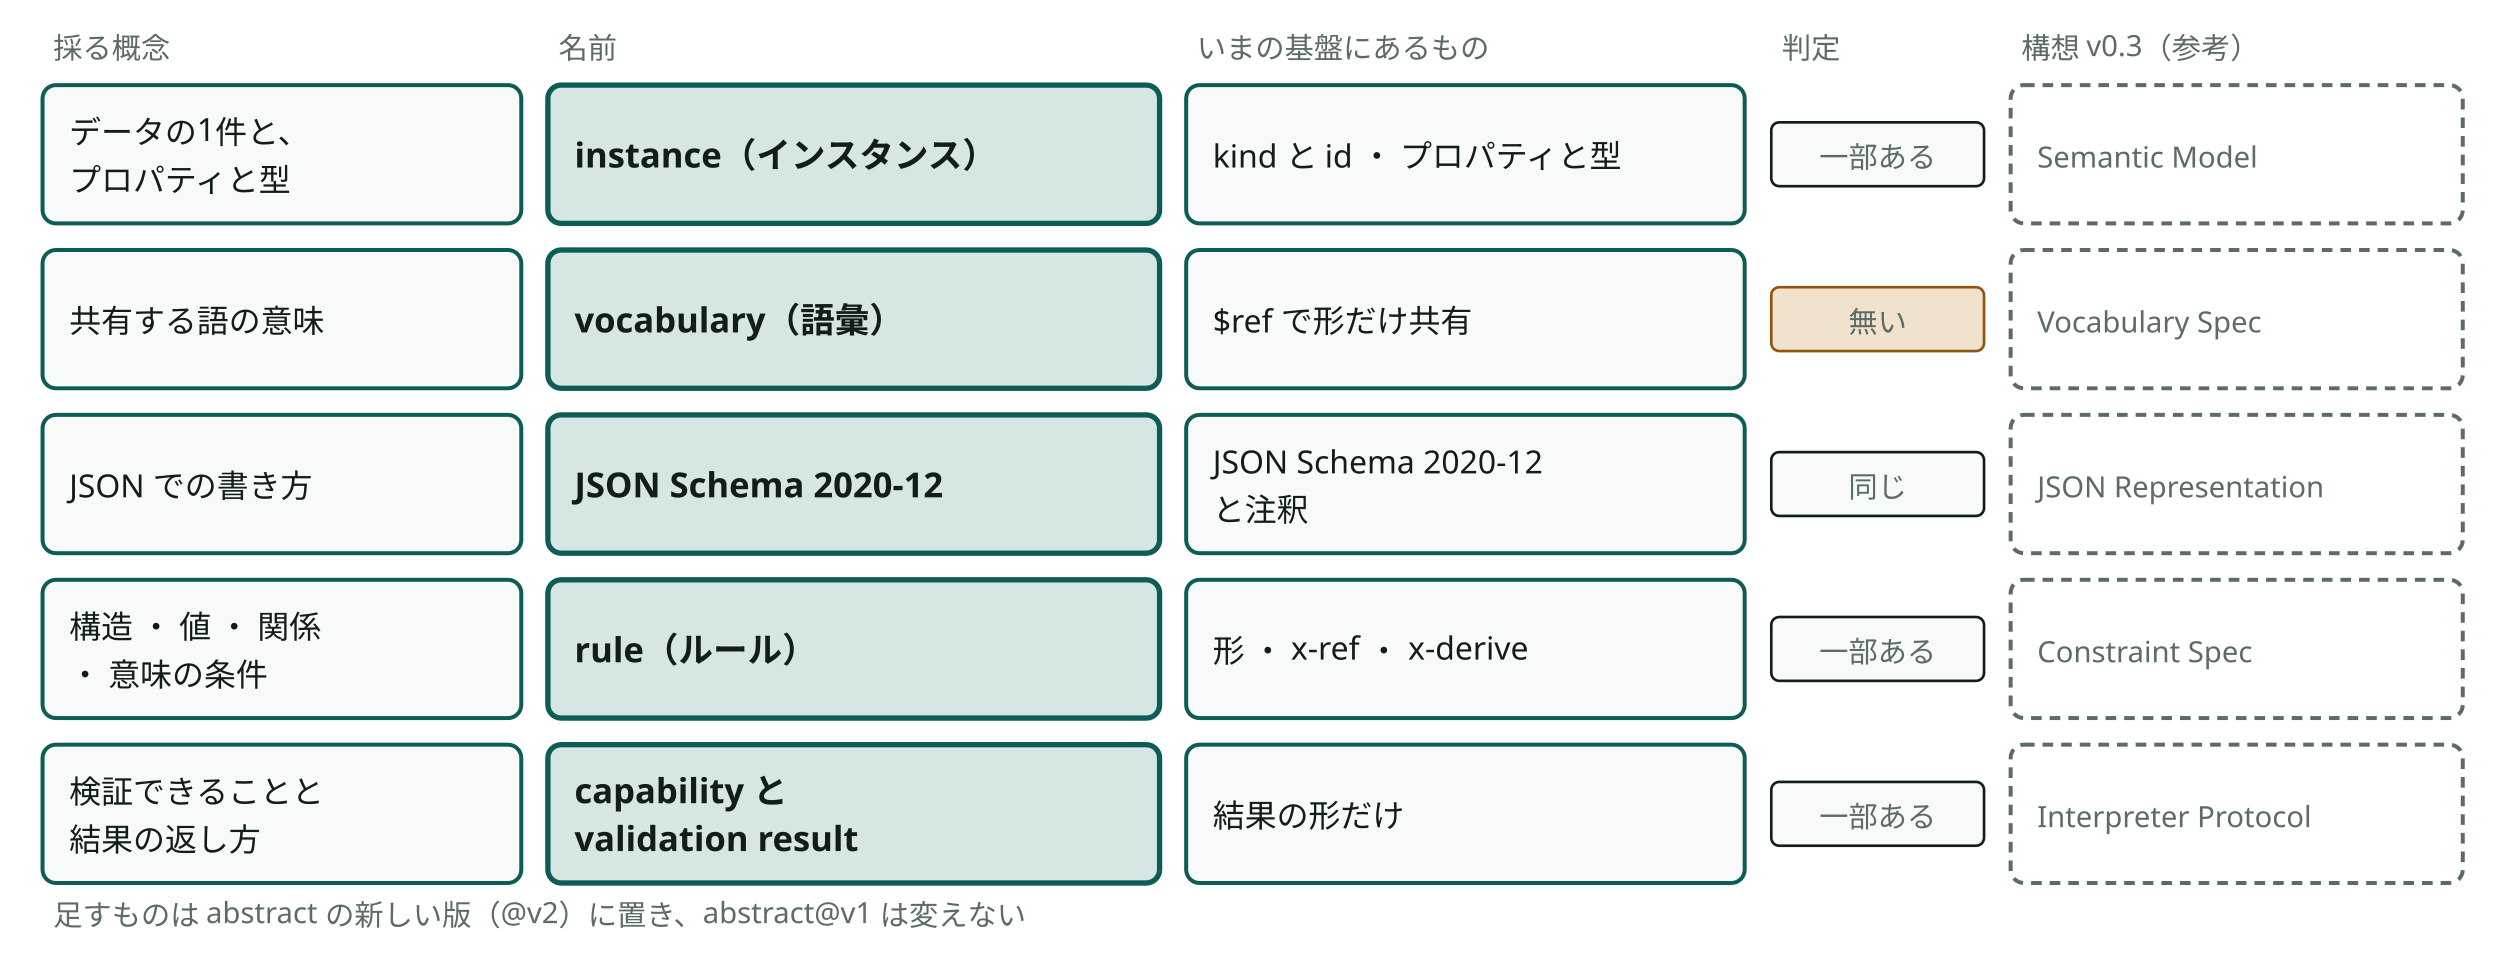
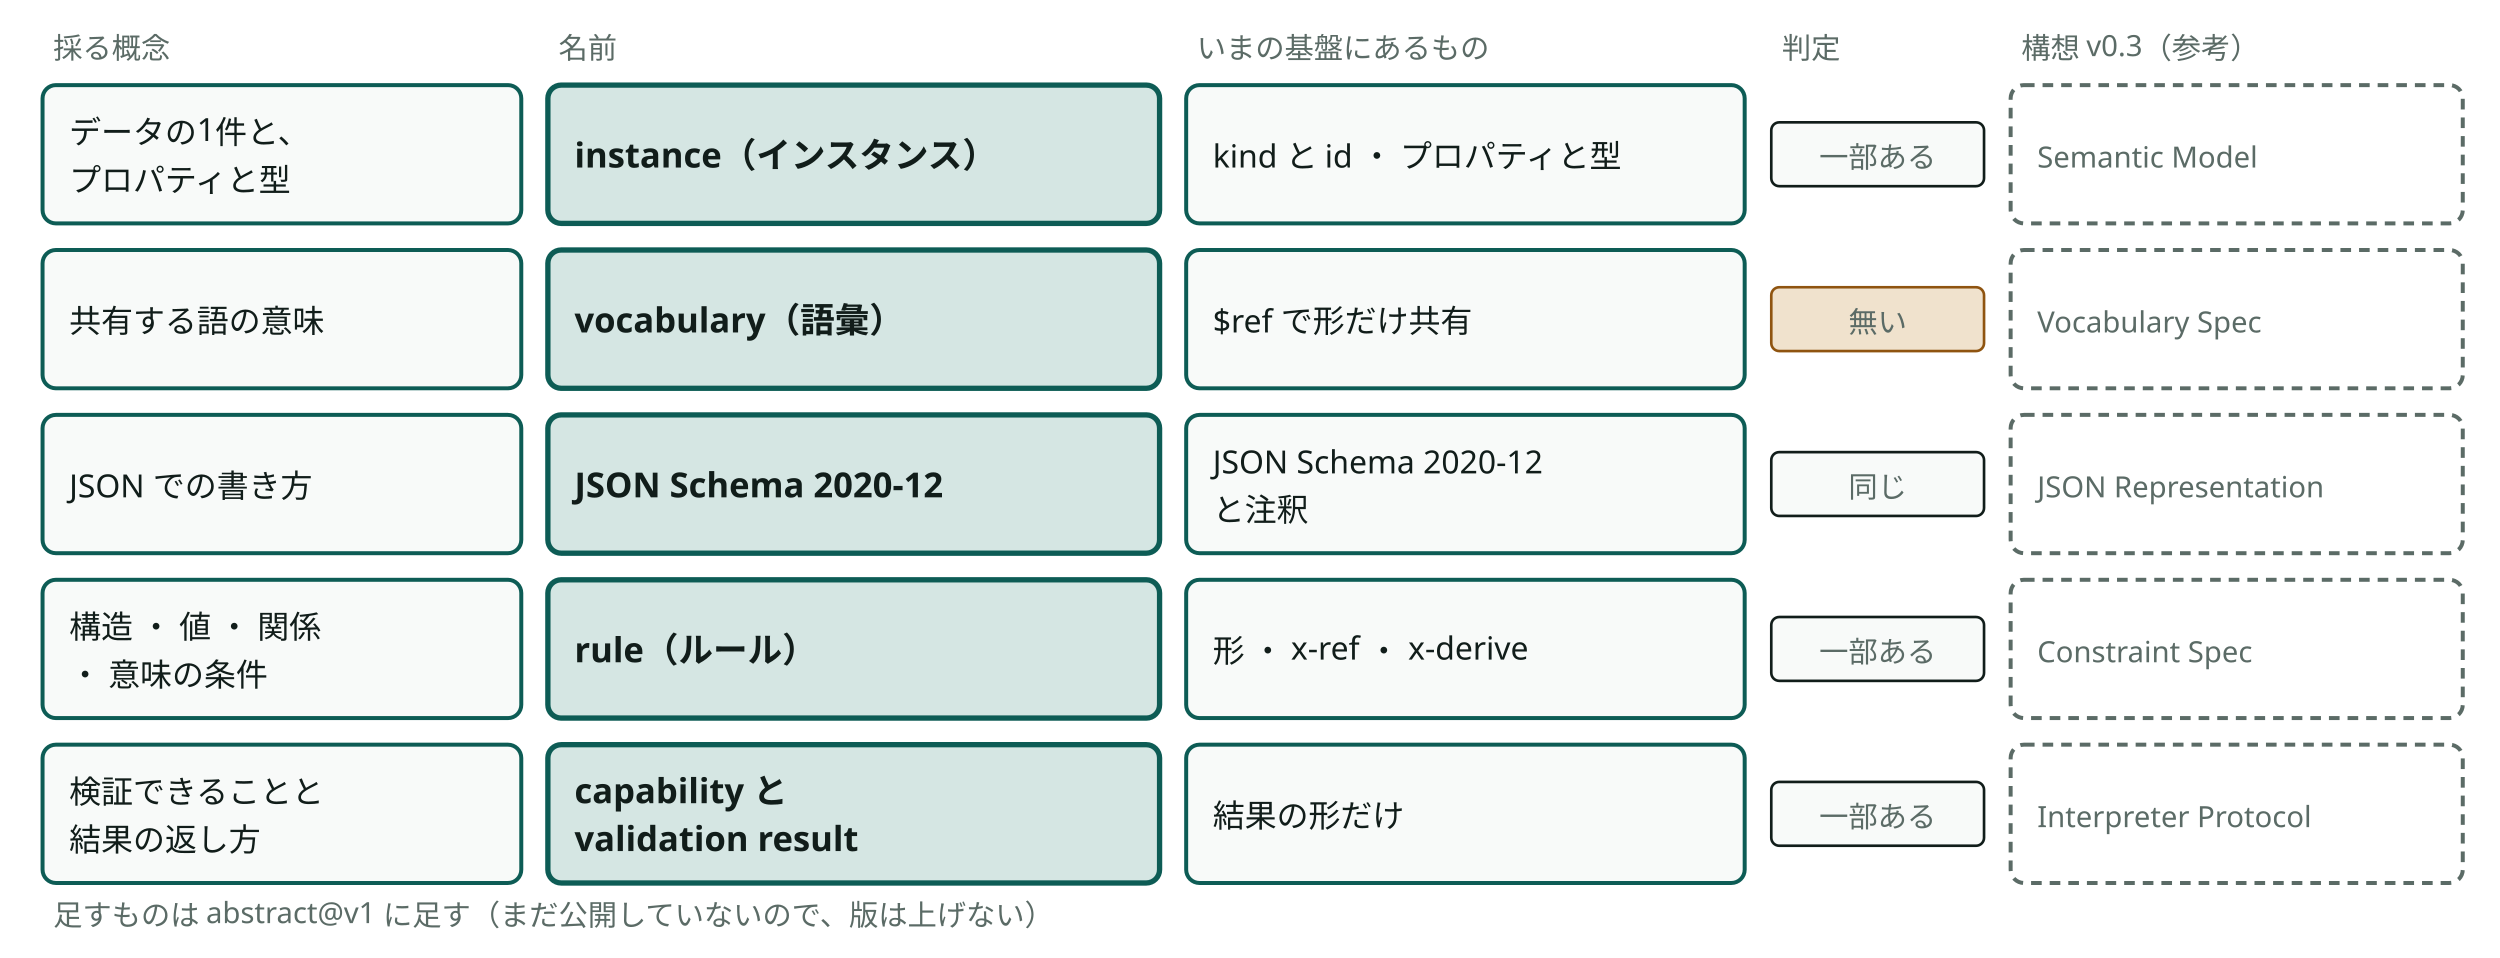
<svg viewBox="0 0 940 360" style="min-width:780px" role="img" aria-label="抽象の仕様に採る概念と名前と、いまの基盤の対応" class="dsvg">
  <style data-dsvg="dark">.dsvg .note{fill:var(--dsvg-ink-soft,#5B6B66);font-size:11px}.dsvg .box{fill:var(--dsvg-box-fill,#F8FAF9);stroke:var(--dsvg-accent,#0D5C55)}.dsvg .label{fill:var(--dsvg-ink,#111D1A);font-size:12px}.dsvg .box.focus{fill:var(--dsvg-accent-bg,#D5E6E3);stroke:var(--dsvg-accent,#0D5C55)}.dsvg .title{fill:var(--dsvg-ink,#111D1A);font-size:13px;font-weight:700}.dsvg .badge{fill:var(--dsvg-box-fill,#F8FAF9);stroke:var(--dsvg-ink,#111D1A)}.dsvg .boundary{stroke:var(--dsvg-ink-soft,#5B6B66)}.dsvg .badge.warn{fill:var(--dsvg-warn-bg,#F0E2CD);stroke:var(--dsvg-warn,#8F5410)}@media (prefers-color-scheme:dark){:root:not([data-theme="light"]) .dsvg,.dsvg:root:not([data-theme="light"]){--dsvg-ink-soft:#9DADA8;--dsvg-box-fill:#16211E;--dsvg-accent:#6CC9B8;--dsvg-ink:#E6EEEB;--dsvg-accent-bg:#173330;--dsvg-warn-bg:#33281A;--dsvg-warn:#D9A35F}}:root[data-theme="dark"] .dsvg{--dsvg-ink-soft:#9DADA8;--dsvg-box-fill:#16211E;--dsvg-accent:#6CC9B8;--dsvg-ink:#E6EEEB;--dsvg-accent-bg:#173330;--dsvg-warn-bg:#33281A;--dsvg-warn:#D9A35F}</style>
  <text class="note" x="20" y="22" font-family="Noto Sans JP, Hiragino Kaku Gothic ProN, sans-serif" font-size="11" fill="#5B6B66">採る概念</text>
  <text class="note" x="210" y="22" font-family="Noto Sans JP, Hiragino Kaku Gothic ProN, sans-serif" font-size="11" fill="#5B6B66">名前</text>
  <text class="note" x="450" y="22" font-family="Noto Sans JP, Hiragino Kaku Gothic ProN, sans-serif" font-size="11" fill="#5B6B66">いまの基盤にあるもの</text>
  <text class="note" x="670" y="22" font-family="Noto Sans JP, Hiragino Kaku Gothic ProN, sans-serif" font-size="11" fill="#5B6B66">判定</text>
  <text class="note" x="760" y="22" font-family="Noto Sans JP, Hiragino Kaku Gothic ProN, sans-serif" font-size="11" fill="#5B6B66">構想 v0.3（参考）</text>
  <rect class="box" x="16" y="32" width="180" height="52" fill="#F8FAF9" stroke="#0D5C55" stroke-width="1.5" rx="5" />
  <text class="label" x="26" y="54" font-family="Noto Sans JP, Hiragino Kaku Gothic ProN, sans-serif" font-size="12" fill="#111D1A">データの1件と、</text>
  <text class="label" x="26" y="72" font-family="Noto Sans JP, Hiragino Kaku Gothic ProN, sans-serif" font-size="12" fill="#111D1A">プロパティと型</text>
  <rect class="box focus" x="206" y="32" width="230" height="52" fill="#D5E6E3" stroke="#0D5C55" stroke-width="2" rx="5" />
  <text class="title" x="216" y="63" font-family="Noto Sans JP, Hiragino Kaku Gothic ProN, sans-serif" font-size="13" font-weight="700" fill="#111D1A">instance（インスタンス）</text>
  <rect class="box" x="446" y="32" width="210" height="52" fill="#F8FAF9" stroke="#0D5C55" stroke-width="1.5" rx="5" />
  <text class="label" x="456" y="63" font-family="Noto Sans JP, Hiragino Kaku Gothic ProN, sans-serif" font-size="12" fill="#111D1A">kind と id ・ プロパティと型</text>
  <rect class="badge" x="666" y="46" width="80" height="24" fill="#F8FAF9" stroke="#111D1A" stroke-width="1" rx="3" />
  <text class="note" x="706" y="63" text-anchor="middle" font-family="Noto Sans JP, Hiragino Kaku Gothic ProN, sans-serif" font-size="11" fill="#5B6B66">一部ある</text>
  <rect class="boundary" x="756" y="32" width="170" height="52" fill="none" stroke="#5B6B66" stroke-width="1.5" stroke-dasharray="4 3" rx="5" />
  <text class="note" x="766" y="63" font-family="Noto Sans JP, Hiragino Kaku Gothic ProN, sans-serif" font-size="11" fill="#5B6B66">Semantic Model</text>
  <rect class="box" x="16" y="94" width="180" height="52" fill="#F8FAF9" stroke="#0D5C55" stroke-width="1.5" rx="5" />
  <text class="label" x="26" y="125" font-family="Noto Sans JP, Hiragino Kaku Gothic ProN, sans-serif" font-size="12" fill="#111D1A">共有する語の意味</text>
  <rect class="box focus" x="206" y="94" width="230" height="52" fill="#D5E6E3" stroke="#0D5C55" stroke-width="2" rx="5" />
  <text class="title" x="216" y="125" font-family="Noto Sans JP, Hiragino Kaku Gothic ProN, sans-serif" font-size="13" font-weight="700" fill="#111D1A">vocabulary（語彙）</text>
  <rect class="box" x="446" y="94" width="210" height="52" fill="#F8FAF9" stroke="#0D5C55" stroke-width="1.5" rx="5" />
  <text class="label" x="456" y="125" font-family="Noto Sans JP, Hiragino Kaku Gothic ProN, sans-serif" font-size="12" fill="#111D1A">$ref で形だけ共有</text>
  <rect class="badge warn" x="666" y="108" width="80" height="24" fill="#F0E2CD" stroke="#8F5410" stroke-width="1" rx="3" />
  <text class="note" x="706" y="125" text-anchor="middle" font-family="Noto Sans JP, Hiragino Kaku Gothic ProN, sans-serif" font-size="11" fill="#5B6B66">無い</text>
  <rect class="boundary" x="756" y="94" width="170" height="52" fill="none" stroke="#5B6B66" stroke-width="1.5" stroke-dasharray="4 3" rx="5" />
  <text class="note" x="766" y="125" font-family="Noto Sans JP, Hiragino Kaku Gothic ProN, sans-serif" font-size="11" fill="#5B6B66">Vocabulary Spec</text>
  <rect class="box" x="16" y="156" width="180" height="52" fill="#F8FAF9" stroke="#0D5C55" stroke-width="1.5" rx="5" />
  <text class="label" x="26" y="187" font-family="Noto Sans JP, Hiragino Kaku Gothic ProN, sans-serif" font-size="12" fill="#111D1A">JSON での書き方</text>
  <rect class="box focus" x="206" y="156" width="230" height="52" fill="#D5E6E3" stroke="#0D5C55" stroke-width="2" rx="5" />
  <text class="title" x="216" y="187" font-family="Noto Sans JP, Hiragino Kaku Gothic ProN, sans-serif" font-size="13" font-weight="700" fill="#111D1A">JSON Schema 2020-12</text>
  <rect class="box" x="446" y="156" width="210" height="52" fill="#F8FAF9" stroke="#0D5C55" stroke-width="1.5" rx="5" />
  <text class="label" x="456" y="178" font-family="Noto Sans JP, Hiragino Kaku Gothic ProN, sans-serif" font-size="12" fill="#111D1A">JSON Schema 2020-12</text>
  <text class="label" x="456" y="196" font-family="Noto Sans JP, Hiragino Kaku Gothic ProN, sans-serif" font-size="12" fill="#111D1A">と注釈</text>
  <rect class="badge" x="666" y="170" width="80" height="24" fill="#F8FAF9" stroke="#111D1A" stroke-width="1" rx="3" />
  <text class="note" x="706" y="187" text-anchor="middle" font-family="Noto Sans JP, Hiragino Kaku Gothic ProN, sans-serif" font-size="11" fill="#5B6B66">同じ</text>
  <rect class="boundary" x="756" y="156" width="170" height="52" fill="none" stroke="#5B6B66" stroke-width="1.5" stroke-dasharray="4 3" rx="5" />
  <text class="note" x="766" y="187" font-family="Noto Sans JP, Hiragino Kaku Gothic ProN, sans-serif" font-size="11" fill="#5B6B66">JSON Representation</text>
  <rect class="box" x="16" y="218" width="180" height="52" fill="#F8FAF9" stroke="#0D5C55" stroke-width="1.5" rx="5" />
  <text class="label" x="26" y="240" font-family="Noto Sans JP, Hiragino Kaku Gothic ProN, sans-serif" font-size="12" fill="#111D1A">構造 ・ 値 ・ 関係</text>
  <text class="label" x="26" y="258" font-family="Noto Sans JP, Hiragino Kaku Gothic ProN, sans-serif" font-size="12" fill="#111D1A">・ 意味の条件</text>
  <rect class="box focus" x="206" y="218" width="230" height="52" fill="#D5E6E3" stroke="#0D5C55" stroke-width="2" rx="5" />
  <text class="title" x="216" y="249" font-family="Noto Sans JP, Hiragino Kaku Gothic ProN, sans-serif" font-size="13" font-weight="700" fill="#111D1A">rule（ルール）</text>
  <rect class="box" x="446" y="218" width="210" height="52" fill="#F8FAF9" stroke="#0D5C55" stroke-width="1.5" rx="5" />
  <text class="label" x="456" y="249" font-family="Noto Sans JP, Hiragino Kaku Gothic ProN, sans-serif" font-size="12" fill="#111D1A">形 ・ x-ref ・ x-derive</text>
  <rect class="badge" x="666" y="232" width="80" height="24" fill="#F8FAF9" stroke="#111D1A" stroke-width="1" rx="3" />
  <text class="note" x="706" y="249" text-anchor="middle" font-family="Noto Sans JP, Hiragino Kaku Gothic ProN, sans-serif" font-size="11" fill="#5B6B66">一部ある</text>
  <rect class="boundary" x="756" y="218" width="170" height="52" fill="none" stroke="#5B6B66" stroke-width="1.5" stroke-dasharray="4 3" rx="5" />
  <text class="note" x="766" y="249" font-family="Noto Sans JP, Hiragino Kaku Gothic ProN, sans-serif" font-size="11" fill="#5B6B66">Constraint Spec</text>
  <rect class="box" x="16" y="280" width="180" height="52" fill="#F8FAF9" stroke="#0D5C55" stroke-width="1.5" rx="5" />
  <text class="label" x="26" y="302" font-family="Noto Sans JP, Hiragino Kaku Gothic ProN, sans-serif" font-size="12" fill="#111D1A">検証できることと</text>
  <text class="label" x="26" y="320" font-family="Noto Sans JP, Hiragino Kaku Gothic ProN, sans-serif" font-size="12" fill="#111D1A">結果の返し方</text>
  <rect class="box focus" x="206" y="280" width="230" height="52" fill="#D5E6E3" stroke="#0D5C55" stroke-width="2" rx="5" />
  <text class="title" x="216" y="302" font-family="Noto Sans JP, Hiragino Kaku Gothic ProN, sans-serif" font-size="13" font-weight="700" fill="#111D1A">capability と</text>
  <text class="title" x="216" y="320" font-family="Noto Sans JP, Hiragino Kaku Gothic ProN, sans-serif" font-size="13" font-weight="700" fill="#111D1A">validation result</text>
  <rect class="box" x="446" y="280" width="210" height="52" fill="#F8FAF9" stroke="#0D5C55" stroke-width="1.5" rx="5" />
  <text class="label" x="456" y="311" font-family="Noto Sans JP, Hiragino Kaku Gothic ProN, sans-serif" font-size="12" fill="#111D1A">結果の形だけ</text>
  <rect class="badge" x="666" y="294" width="80" height="24" fill="#F8FAF9" stroke="#111D1A" stroke-width="1" rx="3" />
  <text class="note" x="706" y="311" text-anchor="middle" font-family="Noto Sans JP, Hiragino Kaku Gothic ProN, sans-serif" font-size="11" fill="#5B6B66">一部ある</text>
  <rect class="boundary" x="756" y="280" width="170" height="52" fill="none" stroke="#5B6B66" stroke-width="1.5" stroke-dasharray="4 3" rx="5" />
  <text class="note" x="766" y="311" font-family="Noto Sans JP, Hiragino Kaku Gothic ProN, sans-serif" font-size="11" fill="#5B6B66">Interpreter Protocol</text>
-   <text class="note" x="20" y="348" font-family="Noto Sans JP, Hiragino Kaku Gothic ProN, sans-serif" font-size="11" fill="#5B6B66">足すものは abstract の新しい版（@v2）に置き、abstract@v1 は変えない</text>
+   <text class="note" x="20" y="348" font-family="Noto Sans JP, Hiragino Kaku Gothic ProN, sans-serif" font-size="11" fill="#5B6B66">足すものは abstract@v1 に足す（まだ公開していないので、版は上げない）</text>
</svg>
